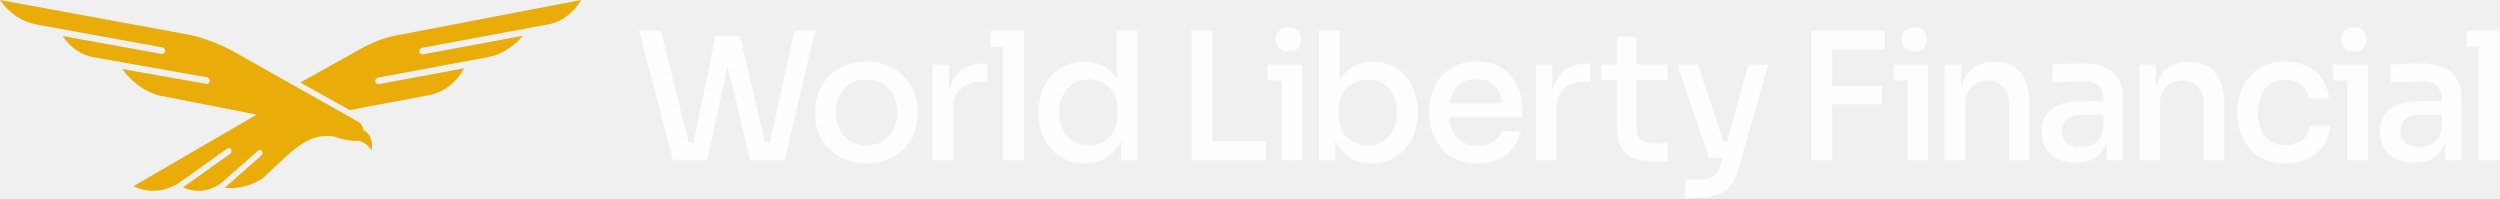
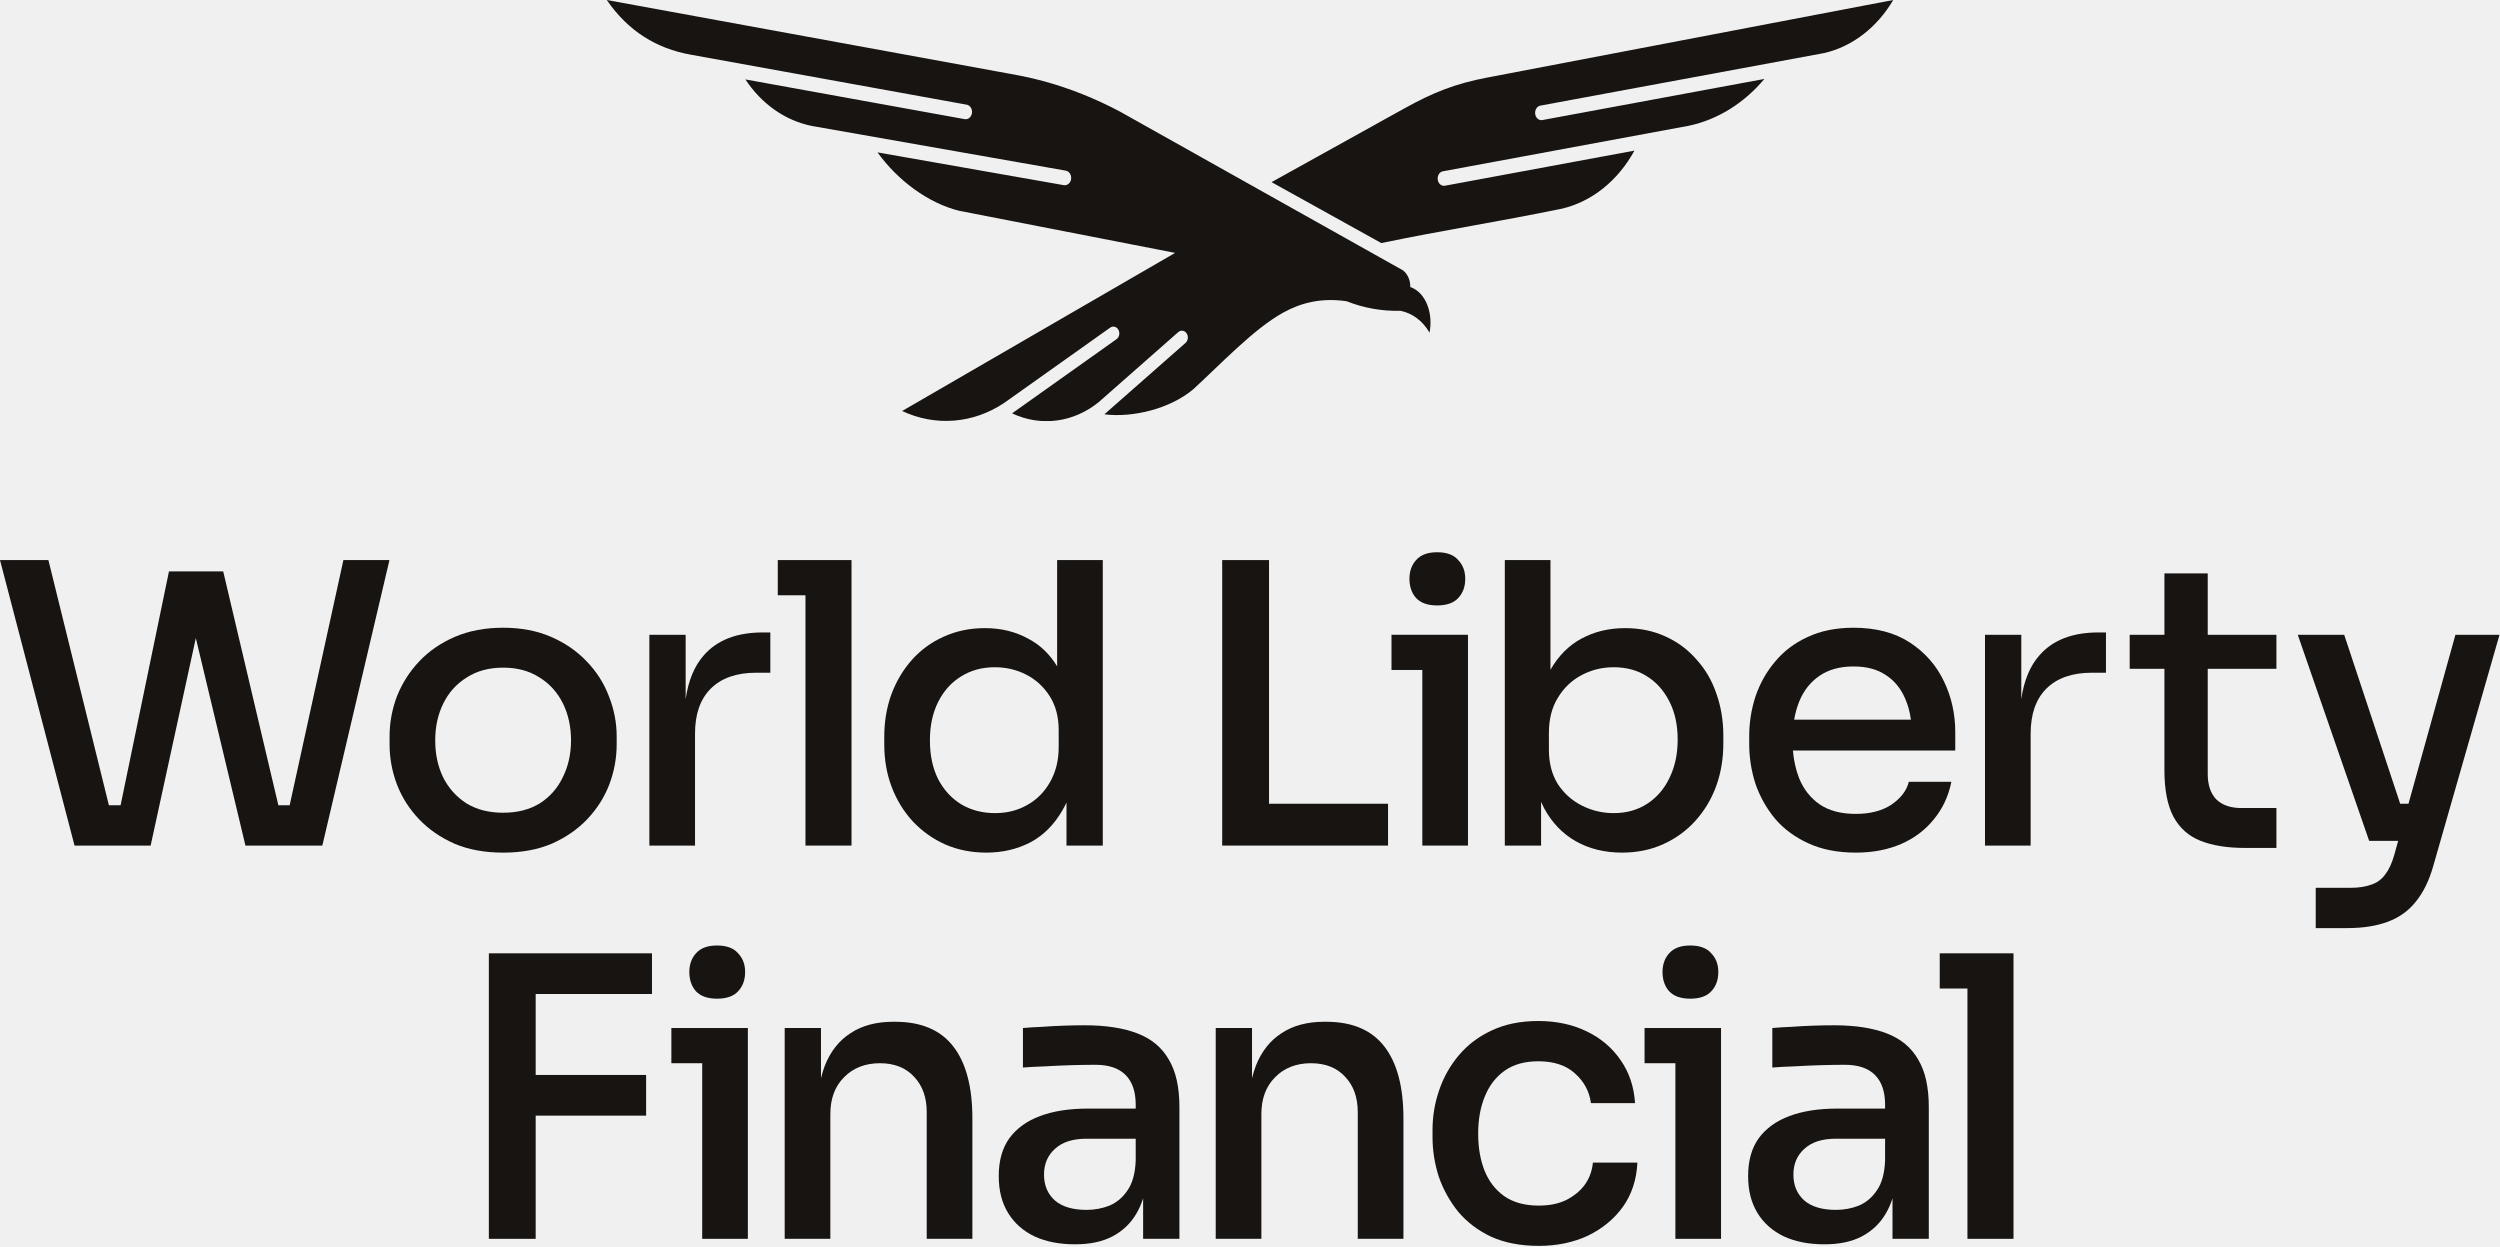
- <svg xmlns="http://www.w3.org/2000/svg" width="3799" height="301" viewBox="0 0 3799 301" fill="none">
-   <g clip-path="url(#clip0_204_125)">
-     <path fill-rule="evenodd" clip-rule="evenodd" d="M315.01 117.49C317.42 117.9 319.07 120.48 318.72 123.24C318.35 126 316.11 127.91 313.7 127.5L185.83 104.93C199.56 124.07 220.51 139.85 241.86 145.14L390.1 174.13L202.72 282.99C225.55 293.78 251.37 291.69 272.56 277.56L276.45 274.8L345.53 225.59C347.44 224.23 349.98 224.9 351.18 227.09C352.37 229.3 351.79 232.17 349.88 233.55L278.19 284.62C297.95 293.98 320.43 290.95 337.67 276.87L392.25 228.67C394.03 227.08 396.61 227.47 397.98 229.52C399.37 231.57 399.02 234.51 397.24 236.1L341.53 285.28C360.92 287.72 386.51 281.53 402.45 268.1C420.89 251.21 443.91 226.6 464.06 215.37C476.55 208.42 490.45 204.88 507.84 207.43C519.7 212.12 532.19 214.36 544.72 213.99C552.97 215.6 560.2 221.1 564.7 229.06C567.31 216.27 562.49 201.43 551.5 197.64C551.65 192.99 549.7 188.69 546.46 186.16L543.49 184.48L464.05 139.78C426.76 118.8 389.47 97.8 352.18 76.81C335.44 67.88 317.95 60.89 300.01 55.94C289.15 52.95 279.6 51.34 268.54 49.31L0 0C14.75 21.56 34.23 33.4 57.44 37.61L247.01 72.07C249.42 72.51 251.05 75.08 250.66 77.84C250.27 80.6 248.03 82.46 245.62 82.03L95.14 54.68C106.26 71.63 122.57 83.07 140.75 86.73L143.64 87.24L315.01 117.49Z" fill="#EAAC08" />
-     <path fill-rule="evenodd" clip-rule="evenodd" d="M794.491 54.38L642.161 82.68C639.811 83.09 637.621 81.23 637.271 78.47C636.901 75.71 638.511 73.13 640.851 72.72L835.661 36.53C854.841 32.09 871.861 19.02 883.031 0L604.611 53.35H604.591C582.261 57.63 567.371 63.56 547.081 74.86L456.301 125.4L531.621 167.34C574.191 158.53 613.281 152.43 655.871 143.62C676.241 138.74 694.141 124.39 705.391 103.71L575.281 127.89C572.941 128.3 570.741 126.44 570.391 123.68C570.021 120.92 571.631 118.34 573.971 117.93L743.021 86.53C762.541 82.32 780.551 71.12 794.531 54.41L794.491 54.39V54.38Z" fill="#EAAC08" />
-     <path d="M3798.76 46.81V243.39H3767.15V71.05H3748.14V46.81H3798.76Z" fill="#FDFDFC" />
-     <path d="M3733.39 120.06C3728.75 111.8 3721.6 105.79 3711.96 102.02C3702.32 98.25 3690.18 96.36 3675.53 96.36C3670.89 96.36 3665.98 96.45 3660.8 96.63C3655.8 96.81 3650.89 97.08 3646.07 97.44C3641.43 97.62 3637.14 97.89 3633.21 98.25V125.44C3637.68 125.08 3642.77 124.81 3648.48 124.64C3654.37 124.28 3660.35 124.01 3666.43 123.83C3672.5 123.65 3678.03 123.56 3683.03 123.56C3692.14 123.56 3699.01 125.89 3703.66 130.56C3708.3 135.23 3710.62 142.05 3710.62 151.03V153.72H3677.68C3665 153.72 3654.1 155.42 3645 158.83C3635.89 162.25 3628.84 167.36 3623.84 174.18C3619.02 181.01 3616.61 189.62 3616.61 200.04C3616.61 209.91 3618.75 218.44 3623.03 225.62C3627.32 232.62 3633.39 238 3641.25 241.77C3649.1 245.37 3658.3 247.16 3668.84 247.16C3679.38 247.16 3687.59 245.37 3694.55 241.77C3701.69 238 3707.23 232.71 3711.16 225.89C3713 222.75 3714.52 219.27 3715.71 215.48V243.39H3740.62V152.64C3740.62 139 3738.21 128.14 3733.39 120.06ZM3692.68 220.5C3687.68 222.48 3682.41 223.46 3676.87 223.46C3667.41 223.46 3660.18 221.31 3655.18 217C3650.18 212.51 3647.68 206.59 3647.68 199.23C3647.68 191.87 3650.18 185.94 3655.18 181.45C3660.18 176.79 3667.41 174.45 3676.87 174.45H3710.62V189.53C3710.26 198.33 3708.39 205.15 3705 210C3701.78 214.85 3697.68 218.35 3692.68 220.5Z" fill="#FDFDFC" />
-     <path d="M3591.32 46.81C3588.29 43.22 3583.47 41.43 3576.86 41.43C3570.25 41.43 3565.61 43.22 3562.4 46.81C3559.36 50.22 3557.84 54.53 3557.84 59.74C3557.84 64.95 3559.36 69.52 3562.4 72.93C3565.61 76.34 3570.43 78.05 3576.86 78.05C3583.29 78.05 3588.29 76.34 3591.32 72.93C3594.54 69.52 3596.15 65.12 3596.15 59.74C3596.15 54.36 3594.54 50.22 3591.32 46.81Z" fill="#FDFDFC" />
-     <path d="M3598.02 98.25V243.39H3566.68V122.48H3545.52V98.25H3598.02Z" fill="#FDFDFC" />
-     <path d="M3472.83 248.24C3460.5 248.24 3449.7 246.17 3440.42 242.05C3431.31 237.74 3423.72 232 3417.65 224.82C3411.75 217.46 3407.29 209.38 3404.25 200.58C3401.4 191.6 3399.97 182.54 3399.97 173.38V168.53C3399.97 159.02 3401.49 149.86 3404.52 141.06C3407.56 132.08 3412.11 124.01 3418.18 116.83C3424.25 109.65 3431.75 103.99 3440.68 99.86C3449.79 95.55 3460.41 93.4 3472.56 93.4C3484.71 93.4 3495.86 95.73 3505.5 100.4C3515.32 105.07 3523.18 111.71 3529.07 120.33C3534.97 128.77 3538.27 138.64 3538.99 149.95H3508.72C3507.65 141.87 3503.99 135.05 3497.74 129.48C3491.66 123.91 3483.27 121.13 3472.56 121.13C3463.27 121.13 3455.59 123.28 3449.52 127.59C3443.45 131.9 3438.9 137.82 3435.86 145.36C3432.83 152.72 3431.31 161.25 3431.31 170.94C3431.31 180.63 3432.74 188.71 3435.59 196.25C3438.63 203.79 3443.18 209.71 3449.25 214.02C3455.5 218.33 3463.36 220.48 3472.83 220.48C3480.15 220.48 3486.4 219.22 3491.58 216.71C3496.93 214.02 3501.22 210.52 3504.43 206.21C3507.65 201.72 3509.52 196.61 3510.06 190.86H3540.59C3540.06 202.53 3536.75 212.67 3530.68 221.29C3524.61 229.73 3516.58 236.37 3506.58 241.22C3496.58 245.89 3485.33 248.22 3472.83 248.22V248.24Z" fill="#FDFDFC" />
-     <path d="M3380 160.45V243.39H3348.66V156.14C3348.66 146.09 3345.8 138.01 3340.09 131.91C3334.37 125.62 3326.52 122.48 3316.52 122.48C3306.52 122.48 3298.13 125.71 3291.88 132.18C3285.63 138.46 3282.5 146.9 3282.5 157.49V243.39H3251.16V98.25H3276.07V132.84C3276.82 129.75 3277.71 126.84 3278.75 124.1C3282.68 114.22 3288.57 106.77 3296.43 101.75C3304.29 96.54 3314.02 93.94 3325.63 93.94H3326.96C3344.82 93.94 3358.12 99.59 3366.87 110.9C3375.62 122.21 3380 138.73 3380 160.45Z" fill="#FDFDFC" />
-     <path d="M3219 120.06C3214.36 111.8 3207.22 105.79 3197.58 102.02C3187.93 98.25 3175.79 96.36 3161.15 96.36C3156.51 96.36 3151.59 96.45 3146.42 96.63C3141.42 96.81 3136.51 97.08 3131.68 97.44C3127.04 97.62 3122.76 97.89 3118.83 98.25V125.44C3123.29 125.08 3128.38 124.81 3134.09 124.64C3139.99 124.28 3145.97 124.01 3152.04 123.83C3158.11 123.65 3163.65 123.56 3168.65 123.56C3177.76 123.56 3184.63 125.89 3189.27 130.56C3193.92 135.23 3196.24 142.05 3196.24 151.03V153.72H3163.29C3150.61 153.72 3139.72 155.42 3130.61 158.83C3121.51 162.25 3114.45 167.36 3109.45 174.18C3104.63 181.01 3102.22 189.62 3102.22 200.04C3102.22 209.91 3104.36 218.44 3108.65 225.62C3112.93 232.62 3119.01 238 3126.86 241.77C3134.72 245.37 3143.92 247.16 3154.45 247.16C3164.98 247.16 3173.2 245.37 3180.17 241.77C3187.31 238 3192.84 232.71 3196.77 225.89C3198.61 222.75 3200.14 219.27 3201.33 215.48V243.39H3226.24V152.64C3226.24 139 3223.83 128.14 3219 120.06ZM3178.29 220.5C3173.29 222.48 3168.02 223.46 3162.49 223.46C3153.02 223.46 3145.79 221.31 3140.79 217C3135.79 212.51 3133.29 206.59 3133.29 199.23C3133.29 191.87 3135.79 185.94 3140.79 181.45C3145.79 176.79 3153.02 174.45 3162.49 174.45H3196.24V189.53C3195.88 198.33 3194 205.15 3190.61 210C3187.4 214.85 3183.29 218.35 3178.29 220.5Z" fill="#FDFDFC" />
-     <path d="M3084.13 160.45V243.39H3052.79V156.14C3052.79 146.09 3049.93 138.01 3044.21 131.91C3038.5 125.62 3030.64 122.48 3020.64 122.48C3010.64 122.48 3002.25 125.71 2996 132.18C2989.75 138.46 2986.63 146.9 2986.63 157.49V243.39H2955.29V98.25H2980.2V132.82C2980.94 129.74 2981.84 126.84 2982.88 124.1C2986.8 114.22 2992.7 106.77 3000.55 101.75C3008.41 96.54 3018.14 93.94 3029.75 93.94H3031.09C3048.95 93.94 3062.25 99.59 3071 110.9C3079.75 122.21 3084.13 138.73 3084.13 160.45Z" fill="#FDFDFC" />
-     <path d="M2923.31 46.81C2920.27 43.22 2915.45 41.43 2908.85 41.43C2902.25 41.43 2897.6 43.22 2894.38 46.81C2891.35 50.22 2889.83 54.53 2889.83 59.74C2889.83 64.95 2891.35 69.52 2894.38 72.93C2897.6 76.34 2902.42 78.05 2908.85 78.05C2915.28 78.05 2920.27 76.34 2923.31 72.93C2926.52 69.52 2928.13 65.12 2928.13 59.74C2928.13 54.36 2926.52 50.22 2923.31 46.81Z" fill="#FDFDFC" />
-     <path d="M2930.01 98.25V243.39H2898.67V122.48H2877.51V98.25H2930.01Z" fill="#FDFDFC" />
-     <path d="M2784.36 74.82V130.56H2860.17V158.57H2784.36V243.39H2752.22V46.81H2864.19V74.82H2784.36Z" fill="#FDFDFC" />
-     <path d="M2687.04 98.25L2641.5 257.66C2638.64 267.72 2634.63 275.88 2629.45 282.17C2624.45 288.45 2618.02 293.03 2610.16 295.9C2602.48 298.77 2593.2 300.21 2582.3 300.21H2560.88V272.47H2584.72C2590.25 272.47 2594.98 271.76 2598.91 270.32C2602.84 269.06 2606.05 266.73 2608.55 263.32C2611.05 260.09 2613.11 255.69 2614.71 250.12L2617.47 240.16H2597.57L2548.55 98.25H2580.43L2618.85 214.58H2624.55L2656.77 98.25H2687.04Z" fill="#FDFDFC" />
-     <path d="M2486.76 121.67V194.11C2486.76 201.65 2488.72 207.49 2492.65 211.61C2496.76 215.56 2502.47 217.54 2509.79 217.54H2533.9V245.01H2512.2C2500.24 245.01 2490.15 243.39 2481.94 240.16C2473.72 236.93 2467.47 231.36 2463.19 223.46C2459.08 215.56 2457.03 204.88 2457.03 191.42V121.67H2433.19V98.25H2457.03V55.97H2486.76V98.25H2533.9V121.67H2486.76Z" fill="#FDFDFC" />
-     <path d="M2333.86 243.39V98.25H2358.78V158.84H2357.7C2357.7 138.01 2362.26 122.49 2371.36 112.25C2380.47 101.84 2393.95 96.63 2411.81 96.63H2416.9V124.37H2407.26C2393.69 124.37 2383.24 128.05 2375.92 135.41C2368.78 142.59 2365.2 152.91 2365.2 166.38V243.4H2333.86V243.39Z" fill="#FDFDFC" />
-     <path d="M2313.45 165.3C2313.45 152.73 2310.86 141.06 2305.68 130.29C2300.51 119.34 2292.74 110.45 2282.38 103.63C2272.02 96.81 2259.08 93.4 2243.54 93.4C2231.58 93.4 2221.04 95.55 2211.93 99.86C2203.01 103.99 2195.6 109.65 2189.7 116.83C2183.81 123.83 2179.35 131.82 2176.31 140.79C2173.45 149.59 2172.02 158.74 2172.02 168.26V173.38C2172.02 182.71 2173.45 191.87 2176.31 200.84C2179.35 209.64 2183.81 217.63 2189.7 224.81C2195.6 231.81 2203.18 237.47 2212.47 241.77C2221.76 246.08 2232.65 248.24 2245.15 248.24C2256.76 248.24 2267.11 246.26 2276.22 242.31C2285.33 238.36 2292.83 232.71 2298.72 225.35C2304.79 217.99 2308.81 209.37 2310.77 199.5H2281.58C2280.15 205.42 2276.22 210.63 2269.79 215.12C2263.36 219.42 2255.15 221.58 2245.15 221.58C2235.15 221.58 2226.93 219.42 2220.51 215.12C2214.08 210.63 2209.35 204.61 2206.31 197.07C2204.02 191.26 2202.6 184.88 2202.03 177.95H2313.45V165.3ZM2202.89 156.68C2203.64 152.21 2204.78 148.08 2206.31 144.29C2209.35 136.75 2213.99 130.83 2220.24 126.52C2226.49 122.21 2234.26 120.06 2243.54 120.06C2252.82 120.06 2259.88 122.03 2265.77 125.98C2271.67 129.75 2276.13 135.23 2279.17 142.41C2281.01 146.67 2282.3 151.42 2283.02 156.68H2202.89Z" fill="#FDFDFC" />
-     <path d="M2149.43 138.64C2146.4 129.66 2141.85 121.85 2135.77 115.21C2129.88 108.39 2122.74 103.09 2114.35 99.32C2106.13 95.55 2096.94 93.67 2086.76 93.67C2075.69 93.67 2065.69 96.09 2056.76 100.94C2048.11 105.64 2041.06 112.77 2035.6 122.34V46.81H2004.26V243.39H2029.17V213.28C2029.83 214.84 2030.54 216.35 2031.31 217.81C2036.67 227.68 2043.9 235.22 2053.01 240.43C2062.29 245.63 2072.83 248.24 2084.61 248.24C2095.15 248.24 2104.7 246.26 2113.27 242.31C2121.85 238.36 2129.17 232.98 2135.24 226.16C2141.49 219.15 2146.22 211.17 2149.43 202.19C2152.65 193.21 2154.26 183.52 2154.26 173.11V167.72C2154.26 157.31 2152.65 147.61 2149.43 138.64ZM2117.29 196.8C2113.72 204.34 2108.63 210.27 2102.02 214.58C2095.42 218.89 2087.74 221.04 2078.99 221.04C2071.31 221.04 2064.08 219.33 2057.29 215.92C2050.51 212.51 2044.97 207.58 2040.69 201.11C2036.58 194.47 2034.53 186.57 2034.53 177.42V165.84C2034.53 156.32 2036.58 148.24 2040.69 141.6C2044.79 134.78 2050.24 129.57 2057.02 125.98C2063.81 122.39 2071.13 120.6 2078.99 120.6C2087.74 120.6 2095.33 122.66 2101.76 126.79C2108.36 130.92 2113.54 136.75 2117.29 144.29C2121.04 151.65 2122.92 160.36 2122.92 170.41C2122.92 180.46 2121.04 189.08 2117.29 196.8Z" fill="#FDFDFC" />
-     <path d="M1972.28 46.81C1969.24 43.22 1964.42 41.43 1957.82 41.43C1951.22 41.43 1946.57 43.22 1943.35 46.81C1940.32 50.22 1938.8 54.53 1938.8 59.74C1938.8 64.95 1940.32 69.52 1943.35 72.93C1946.57 76.34 1951.39 78.05 1957.82 78.05C1964.25 78.05 1969.24 76.34 1972.28 72.93C1975.49 69.52 1977.1 65.12 1977.1 59.74C1977.1 54.36 1975.49 50.22 1972.28 46.81Z" fill="#FDFDFC" />
-     <path d="M1978.98 98.25V243.39H1947.64V122.48H1926.48V98.25H1978.98Z" fill="#FDFDFC" />
-     <path d="M1924.11 214.58V243.39H1810.27V46.81H1842.42V214.58H1924.11Z" fill="#FDFDFC" />
-     <path d="M1696.97 46.81V119.97C1691.83 111.5 1685.22 105.16 1677.15 100.94C1668.4 96.09 1658.49 93.67 1647.41 93.67C1637.06 93.67 1627.59 95.64 1619.02 99.59C1610.63 103.36 1603.4 108.66 1597.33 115.48C1591.25 122.3 1586.52 130.29 1583.13 139.45C1579.92 148.42 1578.31 158.12 1578.31 168.53V173.65C1578.31 184.24 1580 194.02 1583.4 203C1586.79 211.97 1591.61 219.87 1597.86 226.69C1604.29 233.52 1611.7 238.81 1620.09 242.58C1628.67 246.35 1638.13 248.24 1648.49 248.24C1659.38 248.24 1669.38 245.9 1678.49 241.24C1687.59 236.39 1695 228.94 1700.72 218.89C1701.69 217.23 1702.58 215.5 1703.4 213.7V243.39H1728.31V46.81H1696.97ZM1698.04 175.53C1698.04 184.87 1695.99 193.03 1691.88 200.04C1687.95 206.86 1682.68 212.06 1676.08 215.65C1669.65 219.24 1662.41 221.04 1654.38 221.04C1645.81 221.04 1638.13 219.06 1631.34 215.12C1624.56 210.99 1619.2 205.15 1615.27 197.61C1611.52 190.07 1609.65 181.19 1609.65 170.95C1609.65 160.71 1611.52 152.1 1615.27 144.56C1619.02 137.02 1624.2 131.19 1630.81 127.06C1637.59 122.75 1645.36 120.6 1654.11 120.6C1661.97 120.6 1669.2 122.3 1675.81 125.71C1682.41 129.12 1687.77 134.06 1691.88 140.52C1695.99 146.99 1698.04 154.8 1698.04 163.95V175.53Z" fill="#FDFDFC" />
-     <path d="M1555.84 46.81V243.39H1524.23V71.05H1505.21V46.81H1555.84Z" fill="#FDFDFC" />
-     <path d="M1417.07 243.39V98.25H1441.98V158.84H1440.91C1440.91 138.01 1445.46 122.49 1454.57 112.25C1463.68 101.84 1477.16 96.63 1495.02 96.63H1500.11V124.37H1490.46C1476.89 124.37 1466.45 128.05 1459.12 135.41C1451.98 142.59 1448.41 152.91 1448.41 166.38V243.4H1417.07V243.39Z" fill="#FDFDFC" />
-     <path d="M1316.7 248.24C1304.02 248.24 1292.86 246.17 1283.21 242.05C1273.57 237.74 1265.45 232.09 1258.84 225.08C1252.23 218.08 1247.23 210.18 1243.84 201.38C1240.45 192.4 1238.75 183.16 1238.75 173.64V168.25C1238.75 158.74 1240.45 149.49 1243.84 140.51C1247.41 131.53 1252.5 123.54 1259.11 116.54C1265.89 109.36 1274.11 103.7 1283.75 99.58C1293.39 95.45 1304.37 93.39 1316.7 93.39C1329.03 93.39 1339.91 95.45 1349.37 99.58C1359.02 103.71 1367.23 109.36 1374.02 116.54C1380.8 123.54 1385.89 131.53 1389.28 140.51C1392.86 149.49 1394.64 158.73 1394.64 168.25V173.64C1394.64 183.15 1392.95 192.4 1389.55 201.38C1386.16 210.18 1381.16 218.08 1374.55 225.08C1367.95 232.08 1359.82 237.74 1350.18 242.05C1340.54 246.18 1329.37 248.24 1316.7 248.24ZM1316.7 220.77C1326.52 220.77 1334.91 218.62 1341.87 214.31C1348.84 209.82 1354.11 203.81 1357.68 196.27C1361.43 188.73 1363.3 180.29 1363.3 170.96C1363.3 161.63 1361.43 152.92 1357.68 145.38C1353.93 137.84 1348.57 131.92 1341.61 127.61C1334.64 123.12 1326.34 120.88 1316.7 120.88C1307.06 120.88 1298.75 123.12 1291.79 127.61C1284.82 131.92 1279.46 137.84 1275.71 145.38C1271.96 152.92 1270.09 161.45 1270.09 170.96C1270.09 180.47 1271.88 188.73 1275.45 196.27C1279.2 203.81 1284.55 209.82 1291.52 214.31C1298.48 218.62 1306.87 220.77 1316.7 220.77Z" fill="#FDFDFC" />
-     <path d="M1238.66 46.81L1192.59 243.39H1139.82L1105.75 100.48L1074.73 243.39H1022.5L971.34 46.81H1004.55L1046.09 215.65H1054.1L1087.32 54.62H1124.55L1162.41 215.65H1170.16L1207.05 46.81H1238.66Z" fill="#FDFDFC" />
+ <svg xmlns="http://www.w3.org/2000/svg" width="2054" height="1024" viewBox="0 0 2054 1024" fill="none">
+   <g clip-path="url(#clip0_204_155)">
+     <mask id="mask0_204_155" style="mask-type:luminance" maskUnits="userSpaceOnUse" x="498" y="0" width="1058" height="347">
+       <path d="M1555.48 0H498.53V346.04H1555.48V0Z" fill="white" />
+     </mask>
+     <g mask="url(#mask0_204_155)">
+       <path fill-rule="evenodd" clip-rule="evenodd" d="M875.58 140.19C878.47 140.68 880.44 143.76 880.03 147.05C879.59 150.34 876.91 152.62 874.03 152.13L720.97 125.2C737.4 148.04 762.48 166.87 788.04 173.18L965.48 207.77L741.2 337.67C768.52 350.55 799.43 348.05 824.8 331.19L829.45 327.9L912.14 269.18C914.43 267.56 917.47 268.36 918.9 270.96C920.33 273.6 919.63 277.03 917.34 278.67L831.53 339.61C855.19 350.78 882.09 347.16 902.73 330.36L968.06 272.85C970.19 270.96 973.28 271.42 974.92 273.87C976.58 276.31 976.17 279.83 974.04 281.72L907.36 340.41C930.57 343.32 961.2 335.94 980.27 319.9C1002.34 299.75 1029.9 270.38 1054.02 256.98C1068.97 248.69 1085.6 244.46 1106.42 247.51C1120.62 253.11 1135.56 255.77 1150.56 255.33C1160.44 257.25 1169.1 263.81 1174.48 273.31C1177.6 258.05 1171.83 240.34 1158.67 235.81C1158.86 230.27 1156.52 225.13 1152.64 222.11L1149.08 220.11L1053.99 166.77C1009.36 141.73 964.73 116.67 920.09 91.64C900.05 80.99 879.12 72.64 857.65 66.74C844.65 63.17 833.22 61.25 819.98 58.83L498.53 0C516.18 25.72 539.5 39.86 567.29 44.88L794.2 86C797.09 86.52 799.04 89.6 798.57 92.89C798.1 96.18 795.42 98.41 792.54 97.89L612.42 65.25C625.73 85.48 645.25 99.12 667.01 103.49L670.47 104.09L875.59 140.19H875.58Z" fill="#171412" />
+       <path fill-rule="evenodd" clip-rule="evenodd" d="M1449.49 64.89L1267.17 98.65C1264.36 99.14 1261.73 96.92 1261.32 93.63C1260.87 90.34 1262.8 87.26 1265.61 86.77L1498.78 43.59C1521.73 38.29 1542.11 22.7 1555.47 0L1222.22 63.66H1222.19C1195.47 68.77 1177.64 75.85 1153.36 89.33L1044.7 149.64L1134.85 199.68C1185.8 189.17 1232.59 181.89 1283.57 171.38C1307.95 165.56 1329.37 148.43 1342.84 123.75L1187.1 152.6C1184.29 153.09 1181.67 150.87 1181.25 147.58C1180.81 144.29 1182.73 141.21 1185.54 140.72L1387.88 103.25C1411.25 98.23 1432.8 84.86 1449.54 64.93L1449.49 64.9V64.89Z" fill="#171412" />
+     </g>
+     <path d="M2053.59 521.53L1999.09 711.76C1995.67 723.75 1990.86 733.5 1984.66 741C1978.68 748.5 1970.98 753.96 1961.58 757.39C1952.39 760.81 1941.28 762.53 1928.24 762.53H1902.59V729.43H1931.12C1937.75 729.43 1943.41 728.57 1948.12 726.86C1952.82 725.36 1956.66 722.58 1959.66 718.51C1962.65 714.65 1965.11 709.4 1967.03 702.76L1970.33 690.87H1946.51L1887.84 521.53H1925.99L1971.99 660.35H1978.81L2017.37 521.53H2053.59Z" fill="#171412" />
+     <path d="M1813.87 549.49V635.93C1813.87 644.92 1816.22 651.88 1820.93 656.81C1825.84 661.52 1832.68 663.88 1841.44 663.88H1870.3V696.66H1844.33C1830.01 696.66 1817.93 694.73 1808.1 690.87C1798.27 687.02 1790.79 680.38 1785.66 670.95C1780.74 661.52 1778.29 648.78 1778.29 632.71V549.49H1749.75V521.53H1778.29V471.09H1813.87V521.53H1870.3V549.49H1813.87Z" fill="#171412" />
+     <path d="M1730.26 519.61V552.7H1718.72C1702.47 552.7 1689.97 557.09 1681.2 565.88C1672.65 574.45 1668.38 586.76 1668.38 602.83V694.73H1630.87V521.53H1660.69V574.36C1662.9 559.06 1667.92 547.02 1675.75 538.24C1686.65 525.82 1702.79 519.61 1724.17 519.61H1730.26Z" fill="#171412" />
+     <path d="M1606.44 601.54C1606.44 586.55 1603.34 572.62 1597.14 559.77C1590.94 546.7 1581.64 536.1 1569.24 527.96C1556.85 519.82 1541.35 515.75 1522.76 515.75C1508.44 515.75 1495.83 518.32 1484.93 523.46C1474.24 528.39 1465.37 535.14 1458.31 543.71C1451.26 552.06 1445.92 561.59 1442.28 572.3C1438.86 582.8 1437.15 593.72 1437.15 605.08V611.18C1437.15 622.32 1438.86 633.25 1442.28 643.96C1445.92 654.45 1451.26 663.99 1458.31 672.56C1465.37 680.91 1474.45 687.66 1485.57 692.8C1496.68 697.94 1509.72 700.51 1524.68 700.51C1538.57 700.51 1550.97 698.16 1561.87 693.44C1572.77 688.73 1581.75 681.98 1588.8 673.2C1596.07 664.42 1600.88 654.13 1603.23 642.35H1568.28C1566.57 649.42 1561.87 655.63 1554.18 660.99C1546.48 666.13 1536.65 668.7 1524.68 668.7C1512.71 668.7 1502.88 666.13 1495.18 660.99C1487.49 655.63 1481.83 648.46 1478.19 639.46C1475.46 632.52 1473.75 624.92 1473.07 616.65H1606.44V601.54ZM1474.09 591.26C1475 585.93 1476.37 581 1478.19 576.48C1481.83 567.48 1487.38 560.41 1494.86 555.27C1502.34 550.13 1511.64 547.56 1522.76 547.56C1533.88 547.56 1542.31 549.92 1549.37 554.63C1556.42 559.13 1561.76 565.66 1565.4 574.23C1567.61 579.31 1569.15 584.99 1570.01 591.26H1474.09Z" fill="#171412" />
+     <path d="M1410.12 569.73C1406.48 559.02 1401.03 549.7 1393.76 541.78C1386.71 533.64 1378.16 527.32 1368.12 522.82C1358.28 518.32 1347.28 516.07 1335.09 516.07C1321.84 516.07 1309.87 518.96 1299.19 524.75C1288.83 530.35 1280.38 538.87 1273.86 550.31V460.16H1236.35V694.73H1266.16V658.8C1266.95 660.65 1267.81 662.45 1268.73 664.2C1275.14 675.98 1283.8 684.98 1294.7 691.19C1305.81 697.41 1318.42 700.51 1332.53 700.51C1345.14 700.51 1356.57 698.16 1366.83 693.44C1377.09 688.73 1385.86 682.3 1393.12 674.16C1400.6 665.81 1406.27 656.28 1410.12 645.57C1413.96 634.85 1415.89 623.29 1415.89 610.86V604.44C1415.89 592.01 1413.96 580.44 1410.12 569.73ZM1371.64 639.14C1367.37 648.14 1361.28 655.2 1353.37 660.35C1345.46 665.49 1336.27 668.06 1325.8 668.06C1316.61 668.06 1307.95 666.02 1299.83 661.95C1291.7 657.88 1285.08 651.99 1279.95 644.28C1275.03 636.35 1272.58 626.93 1272.58 616V602.19C1272.58 590.83 1275.03 581.19 1279.95 573.27C1284.87 565.13 1291.38 558.91 1299.51 554.63C1307.63 550.35 1316.39 548.2 1325.8 548.2C1336.27 548.2 1345.35 550.67 1353.05 555.59C1360.96 560.52 1367.15 567.48 1371.64 576.48C1376.13 585.26 1378.38 595.65 1378.38 607.65C1378.38 619.65 1376.13 629.93 1371.64 639.14Z" fill="#171412" />
+     <path d="M1198.07 460.16C1194.44 455.88 1188.67 453.73 1180.76 453.73C1172.85 453.73 1167.29 455.88 1163.45 460.16C1159.81 464.23 1158 469.37 1158 475.58C1158 481.79 1159.81 487.26 1163.45 491.33C1167.29 495.4 1173.06 497.43 1180.76 497.43C1188.46 497.43 1194.44 495.4 1198.07 491.33C1201.92 487.26 1203.84 482.01 1203.84 475.58C1203.84 469.15 1201.92 464.23 1198.07 460.16Z" fill="#171412" />
+     <path d="M1206.09 521.53V694.73H1168.58V550.45H1143.25V521.53H1206.09Z" fill="#171412" />
+     <path d="M1140.42 660.35V694.73H1004.16V460.16H1042.63V660.35H1140.42Z" fill="#171412" />
+     <path d="M868.54 460.16V547.46C862.39 537.35 854.47 529.78 844.81 524.75C834.34 518.96 822.48 516.07 809.23 516.07C796.83 516.07 785.5 518.43 775.24 523.14C765.2 527.64 756.54 533.96 749.27 542.1C742.01 550.24 736.34 559.77 732.28 570.7C728.43 581.41 726.51 592.98 726.51 605.4V611.5C726.51 624.14 728.54 635.82 732.6 646.53C736.66 657.24 742.43 666.67 749.91 674.81C757.61 682.95 766.48 689.27 776.52 693.76C786.78 698.26 798.11 700.51 810.51 700.51C823.55 700.51 835.52 697.73 846.42 692.16C857.32 686.37 866.19 677.48 873.03 665.49C874.19 663.52 875.26 661.47 876.23 659.32V694.73H906.05V460.16H868.54ZM869.82 613.75C869.82 624.89 867.36 634.64 862.45 642.99C857.75 651.13 851.44 657.35 843.53 661.63C835.84 665.92 827.18 668.06 817.56 668.06C807.3 668.06 798.11 665.7 789.99 660.99C781.87 656.06 775.46 649.1 770.75 640.1C766.27 631.11 764.02 620.5 764.02 608.29C764.02 596.08 766.27 585.8 770.75 576.8C775.24 567.8 781.44 560.84 789.35 555.92C797.47 550.77 806.77 548.2 817.24 548.2C826.65 548.2 835.3 550.24 843.21 554.31C851.12 558.38 857.53 564.27 862.45 571.98C867.36 579.69 869.82 589.01 869.82 599.94V613.75Z" fill="#171412" />
+     <path d="M699.609 460.16V694.73H661.78V489.08H639.02V460.16H699.609Z" fill="#171412" />
+     <path d="M632.909 519.61V552.7H621.359C605.119 552.7 592.619 557.09 583.849 565.88C575.299 574.45 571.03 586.76 571.03 602.83V694.73H533.52V521.53H563.33V574.43C565.53 559.09 570.55 547.03 578.4 538.24C589.3 525.82 605.44 519.61 626.81 519.61H632.909Z" fill="#171412" />
+     <path d="M413.37 700.52C398.2 700.52 384.84 698.06 373.29 693.13C361.75 687.99 352.02 681.24 344.12 672.89C336.21 664.54 330.23 655.11 326.17 644.61C322.11 633.9 320.08 622.87 320.08 611.51V605.08C320.08 593.73 322.11 582.69 326.17 571.98C330.44 561.27 336.54 551.74 344.44 543.38C352.56 534.81 362.39 528.06 373.94 523.14C385.48 518.21 398.63 515.75 413.37 515.75C428.11 515.75 441.16 518.21 452.48 523.14C464.02 528.07 473.85 534.81 481.98 543.38C490.1 551.73 496.19 561.27 500.25 571.98C504.52 582.69 506.66 593.72 506.66 605.08V611.51C506.66 622.86 504.63 633.9 500.57 644.61C496.51 655.11 490.52 664.53 482.62 672.89C474.71 681.24 464.99 687.99 453.45 693.13C441.91 698.06 428.55 700.52 413.37 700.52ZM413.37 667.74C425.13 667.74 435.17 665.17 443.51 660.03C451.85 654.67 458.15 647.5 462.43 638.5C466.92 629.5 469.16 619.43 469.16 608.3C469.16 597.17 466.92 586.77 462.43 577.77C457.94 568.77 451.53 561.7 443.19 556.56C434.86 551.2 424.92 548.53 413.37 548.53C401.82 548.53 391.89 551.21 383.55 556.56C375.21 561.7 368.8 568.77 364.31 577.77C359.82 586.77 357.58 596.94 357.58 608.3C357.58 619.66 359.72 629.51 363.99 638.5C368.48 647.5 374.89 654.67 383.23 660.03C391.57 665.17 401.61 667.74 413.37 667.74Z" fill="#171412" />
+     <path d="M319.97 460.16L264.82 694.73H201.66L160.89 524.22L123.76 694.73H61.24L0 460.16H39.76L89.47 661.63H99.07L138.82 469.48H183.39L228.7 661.63H237.98L282.14 460.16H319.97Z" fill="#171412" />
+     <path d="M1654.29 783.25V1017.82H1616.46V812.17H1593.69V783.25H1654.29Z" fill="#171412" />
+     <path d="M1576.04 870.65C1570.49 860.8 1561.94 853.62 1550.4 849.12C1538.85 844.62 1524.32 842.37 1506.79 842.37C1501.24 842.37 1495.36 842.48 1489.16 842.7C1483.17 842.91 1477.3 843.23 1471.53 843.66C1465.97 843.87 1460.84 844.2 1456.14 844.62V877.08C1461.48 876.65 1467.57 876.33 1474.41 876.11C1481.46 875.69 1488.63 875.36 1495.89 875.15C1503.16 874.94 1509.79 874.83 1515.77 874.83C1526.67 874.83 1534.9 877.61 1540.46 883.18C1546.01 888.75 1548.79 896.89 1548.79 907.6V910.82H1509.36C1494.18 910.82 1481.14 912.85 1470.24 916.92C1459.34 920.99 1450.9 927.1 1444.92 935.24C1439.14 943.38 1436.26 953.66 1436.26 966.08C1436.26 978.5 1438.82 988.04 1443.95 996.61C1449.08 1004.97 1456.35 1011.39 1465.76 1015.89C1475.16 1020.18 1486.17 1022.32 1498.78 1022.32C1511.39 1022.32 1521.22 1020.18 1529.56 1015.89C1538.11 1011.39 1544.73 1005.08 1549.43 996.93C1551.64 993.19 1553.46 989.06 1554.88 984.53V1017.82H1584.7V909.53C1584.7 893.25 1581.81 880.29 1576.04 870.65ZM1527.31 990.5C1521.33 992.86 1515.02 994.04 1508.4 994.04C1497.07 994.04 1488.41 991.47 1482.43 986.33C1476.44 980.97 1473.45 973.9 1473.45 965.12C1473.45 956.34 1476.44 949.27 1482.43 943.91C1488.41 938.34 1497.07 935.56 1508.4 935.56H1548.79V953.55C1548.36 964.05 1546.12 972.19 1542.06 977.97C1538.21 983.76 1533.3 987.93 1527.31 990.5Z" fill="#171412" />
+     <path d="M1406 783.25C1402.37 778.97 1396.59 776.82 1388.69 776.82C1380.79 776.82 1375.22 778.97 1371.37 783.25C1367.74 787.32 1365.92 792.46 1365.92 798.67C1365.92 804.88 1367.74 810.35 1371.37 814.42C1375.22 818.49 1380.99 820.52 1388.69 820.52C1396.39 820.52 1402.37 818.49 1406 814.42C1409.85 810.35 1411.77 805.1 1411.77 798.67C1411.77 792.24 1409.85 787.32 1406 783.25Z" fill="#171412" />
+     <path d="M1414.01 844.62V1017.82H1376.5V873.54H1351.18V844.62H1414.01Z" fill="#171412" />
+     <path d="M1264.16 1023.6C1249.42 1023.6 1236.48 1021.14 1225.37 1016.21C1214.47 1011.07 1205.39 1004.22 1198.12 995.65C1191.06 986.87 1185.72 977.23 1182.09 966.73C1178.67 956.02 1176.96 945.2 1176.96 934.28V928.5C1176.96 917.15 1178.77 906.22 1182.41 895.73C1186.04 885.02 1191.49 875.38 1198.76 866.81C1206.03 858.24 1215 851.49 1225.69 846.57C1236.59 841.43 1249.31 838.86 1263.84 838.86C1278.37 838.86 1291.74 841.64 1303.28 847.21C1315.03 852.78 1324.44 860.7 1331.49 870.99C1338.54 881.06 1342.5 892.84 1343.35 906.33H1307.12C1305.84 896.69 1301.46 888.55 1293.98 881.91C1286.71 875.27 1276.67 871.95 1263.84 871.95C1252.73 871.95 1243.54 874.52 1236.27 879.66C1229 884.8 1223.55 891.87 1219.92 900.87C1216.29 909.65 1214.47 919.83 1214.47 931.4C1214.47 942.97 1216.18 952.61 1219.6 961.6C1223.23 970.6 1228.68 977.67 1235.95 982.81C1243.43 987.95 1252.83 990.52 1264.16 990.52C1272.93 990.52 1280.41 989.02 1286.61 986.02C1293.02 982.81 1298.15 978.63 1301.99 973.49C1305.84 968.13 1308.09 962.03 1308.73 955.17H1345.28C1344.64 969.09 1340.68 981.2 1333.41 991.48C1326.15 1001.55 1316.53 1009.48 1304.56 1015.26C1292.59 1020.83 1279.12 1023.61 1264.16 1023.61V1023.6Z" fill="#171412" />
+     <path d="M1153.06 918.85V1017.82H1115.54V913.71C1115.54 901.71 1112.12 892.07 1105.28 884.79C1098.45 877.29 1089.04 873.54 1077.07 873.54C1065.1 873.54 1055.06 877.4 1047.58 885.11C1040.09 892.61 1036.35 902.68 1036.35 915.31V1017.82H998.84V844.62H1028.66V885.89C1029.55 882.21 1030.62 878.74 1031.87 875.47C1036.57 863.69 1043.62 854.8 1053.03 848.8C1062.43 842.59 1074.08 839.48 1087.97 839.48H1089.57C1110.95 839.48 1126.87 846.23 1137.35 859.73C1147.82 873.22 1153.06 892.93 1153.06 918.85Z" fill="#171412" />
+     <path d="M960.35 870.65C954.8 860.8 946.25 853.62 934.71 849.12C923.16 844.62 908.63 842.37 891.1 842.37C885.55 842.37 879.67 842.48 873.47 842.7C867.49 842.91 861.61 843.23 855.84 843.66C850.28 843.87 845.15 844.2 840.45 844.62V877.08C845.79 876.65 851.88 876.33 858.72 876.11C865.78 875.69 872.94 875.36 880.2 875.15C887.47 874.94 894.1 874.83 900.08 874.83C910.98 874.83 919.21 877.61 924.77 883.18C930.32 888.75 933.1 896.89 933.1 907.6V910.82H893.67C878.49 910.82 865.46 912.85 854.55 916.92C843.65 920.99 835.21 927.1 829.23 935.24C823.46 943.38 820.57 953.66 820.57 966.08C820.57 978.5 823.13 988.04 828.26 996.61C833.39 1004.97 840.66 1011.39 850.07 1015.89C859.47 1020.18 870.48 1022.32 883.09 1022.32C895.7 1022.32 905.53 1020.18 913.87 1015.89C922.42 1011.39 929.04 1005.08 933.74 996.93C935.95 993.19 937.77 989.06 939.19 984.53V1017.82H969.01V909.53C969.01 893.25 966.13 880.29 960.35 870.65ZM911.62 990.5C905.64 992.86 899.33 994.04 892.71 994.04C881.38 994.04 872.72 991.47 866.74 986.33C860.75 980.97 857.76 973.9 857.76 965.12C857.76 956.34 860.75 949.27 866.74 943.91C872.72 938.34 881.38 935.56 892.71 935.56H933.1V953.55C932.68 964.05 930.43 972.19 926.37 977.97C922.52 983.76 917.61 987.93 911.62 990.5Z" fill="#171412" />
+     <path d="M798.91 918.85V1017.82H761.4V913.71C761.4 901.71 757.98 892.07 751.14 884.79C744.3 877.29 734.9 873.54 722.93 873.54C710.96 873.54 700.91 877.4 693.43 885.11C685.95 892.61 682.21 902.68 682.21 915.31V1017.82H644.7V844.62H674.52V885.87C675.41 882.2 676.48 878.73 677.72 875.47C682.42 863.69 689.48 854.8 698.88 848.8C708.29 842.59 719.94 839.48 733.83 839.48H735.43C756.8 839.48 772.73 846.23 783.2 859.73C793.67 873.22 798.91 892.93 798.91 918.85Z" fill="#171412" />
+     <path d="M606.42 783.25C602.79 778.97 597.02 776.82 589.11 776.82C581.2 776.82 575.65 778.97 571.8 783.25C568.16 787.32 566.35 792.46 566.35 798.67C566.35 804.88 568.16 810.35 571.8 814.42C575.65 818.49 581.42 820.52 589.11 820.52C596.8 820.52 602.79 818.49 606.42 814.42C610.27 810.35 612.19 805.1 612.19 798.67C612.19 792.24 610.27 787.32 606.42 783.25Z" fill="#171412" />
+     <path d="M614.44 844.62V1017.82H576.93V873.54H551.6V844.62H614.44Z" fill="#171412" />
+     <path d="M440.11 816.67V883.18H530.85V916.6H440.11V1017.82H401.64V783.25H535.66V816.67H440.11Z" fill="#171412" />
  </g>
  <defs>
-     <clipPath id="clip0_204_125">
-       <rect width="3798.76" height="300.21" fill="white" />
+     <clipPath id="clip0_204_155">
+       <rect width="2053.59" height="1023.6" fill="white" />
    </clipPath>
  </defs>
</svg>
